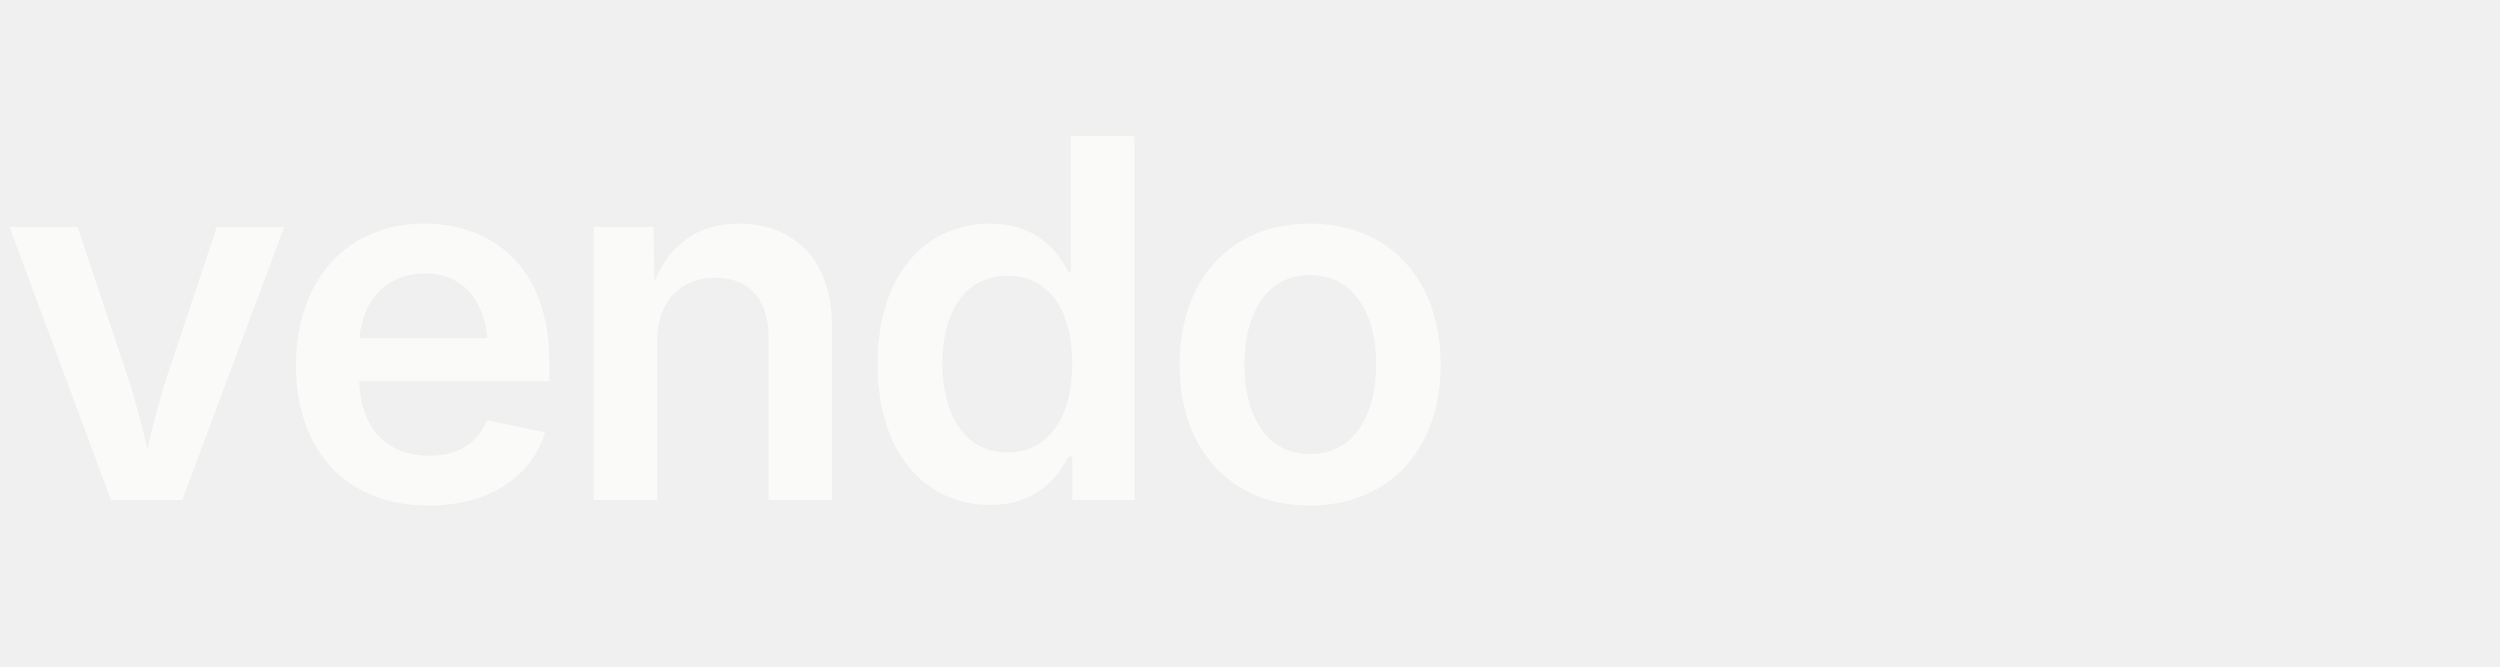
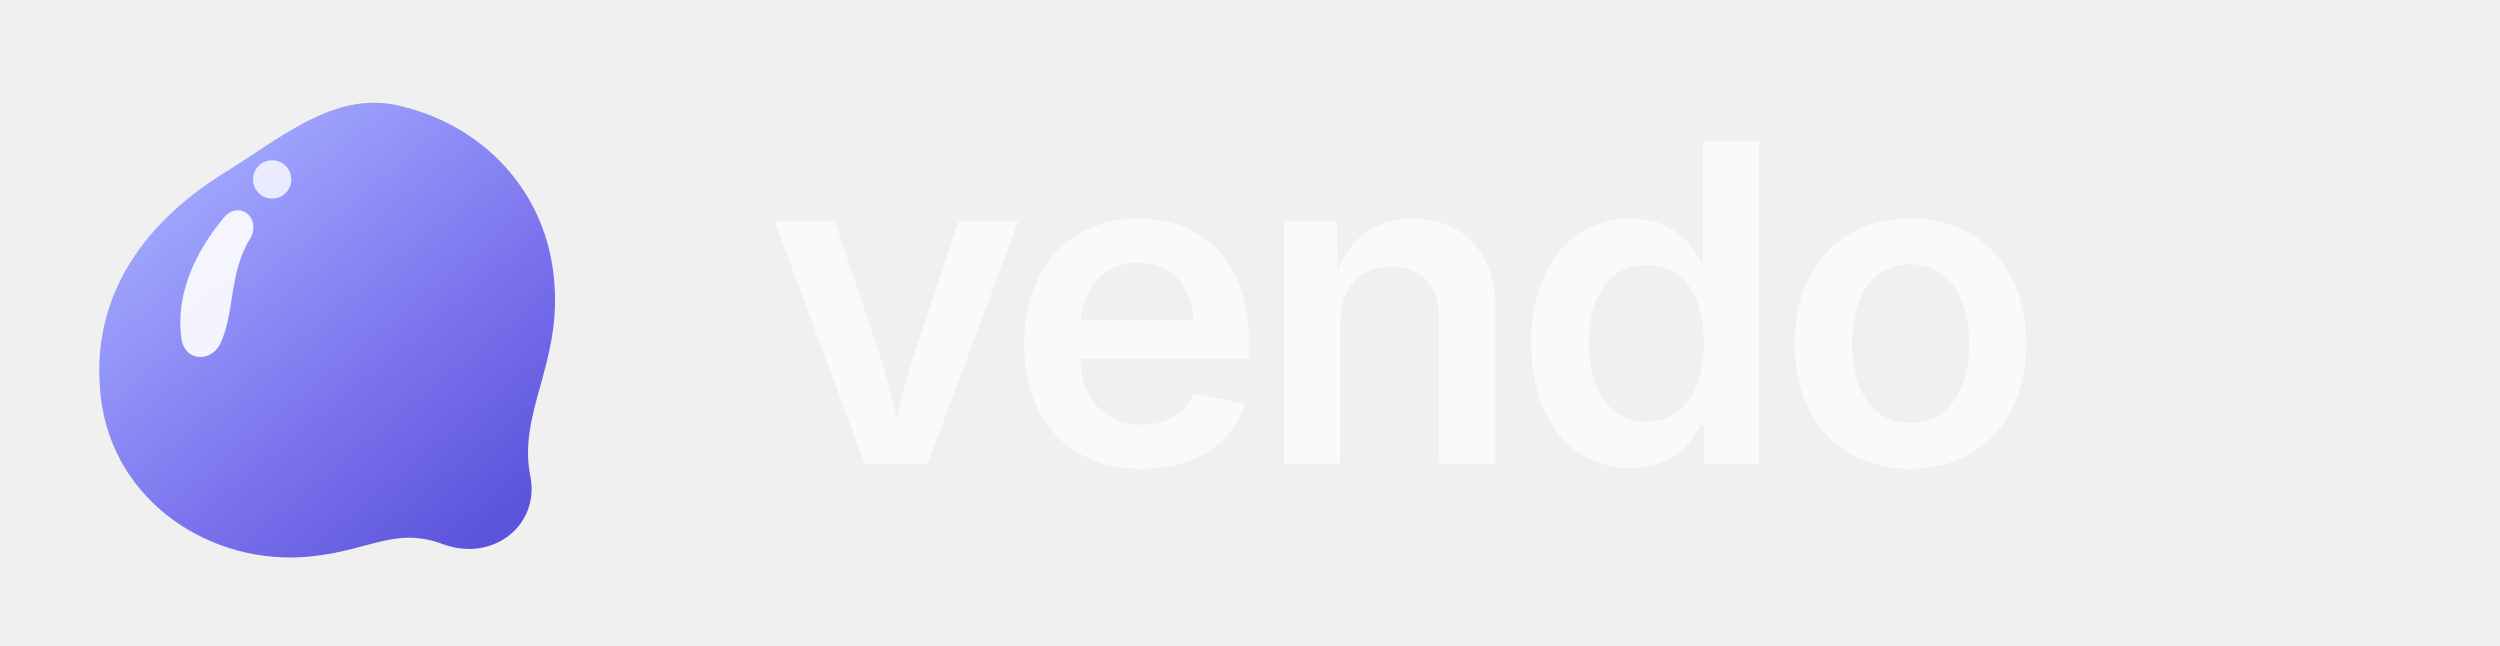
- <svg xmlns="http://www.w3.org/2000/svg" viewBox="0 0 120 32" width="120" height="32">
-   <text x="0" y="24" font-family="Inter, system-ui, sans-serif" font-size="24" font-weight="600" letter-spacing="-0.02em" fill="#FAFAF8">vendo</text>
+ <svg xmlns="http://www.w3.org/2000/svg" viewBox="0 0 124 32" width="124" height="32" role="img" aria-label="Vendo">
+   <defs>
+     <linearGradient id="v-body-d" x1="0.15" y1="0.1" x2="0.85" y2="0.95">
+       <stop offset="0" stop-color="#A5AEFF" />
+       <stop offset="0.6" stop-color="#7C74EE" />
+       <stop offset="1" stop-color="#5B54DB" />
+     </linearGradient>
+   </defs>
+   <path d="M19.6 5.2 C23.9 6.1 27.2 9.5 27.5 14.1 C27.8 18.1 25.7 20.5 26.3 23.6 C26.8 26 24.5 27.9 22 27 C19.6 26.1 18.4 27.3 15.4 27.6 C10.5 28.1 5.6 24.9 5 19.7 C4.4 14.5 7.4 10.8 11.4 8.4 C14.1 6.7 16.6 4.6 19.6 5.2 Z" fill="url(#v-body-d)" />
+   <path d="M11.1 10.8 C9.6 12.6 8.7 14.7 9 16.8 C9.15 17.9 10.4 18 10.9 17.1 C11.65 15.6 11.35 13.5 12.4 11.85 C13 10.8 11.85 9.9 11.1 10.8 Z" fill="#FFFFFF" opacity="0.9" />
+   <circle cx="13.5" cy="8.9" r="0.95" fill="#FFFFFF" opacity="0.8" />
+   <text x="38" y="23" font-family="Inter, system-ui, sans-serif" font-size="22" font-weight="600" letter-spacing="-0.03em" fill="#FAFAF8">vendo</text>
</svg>
